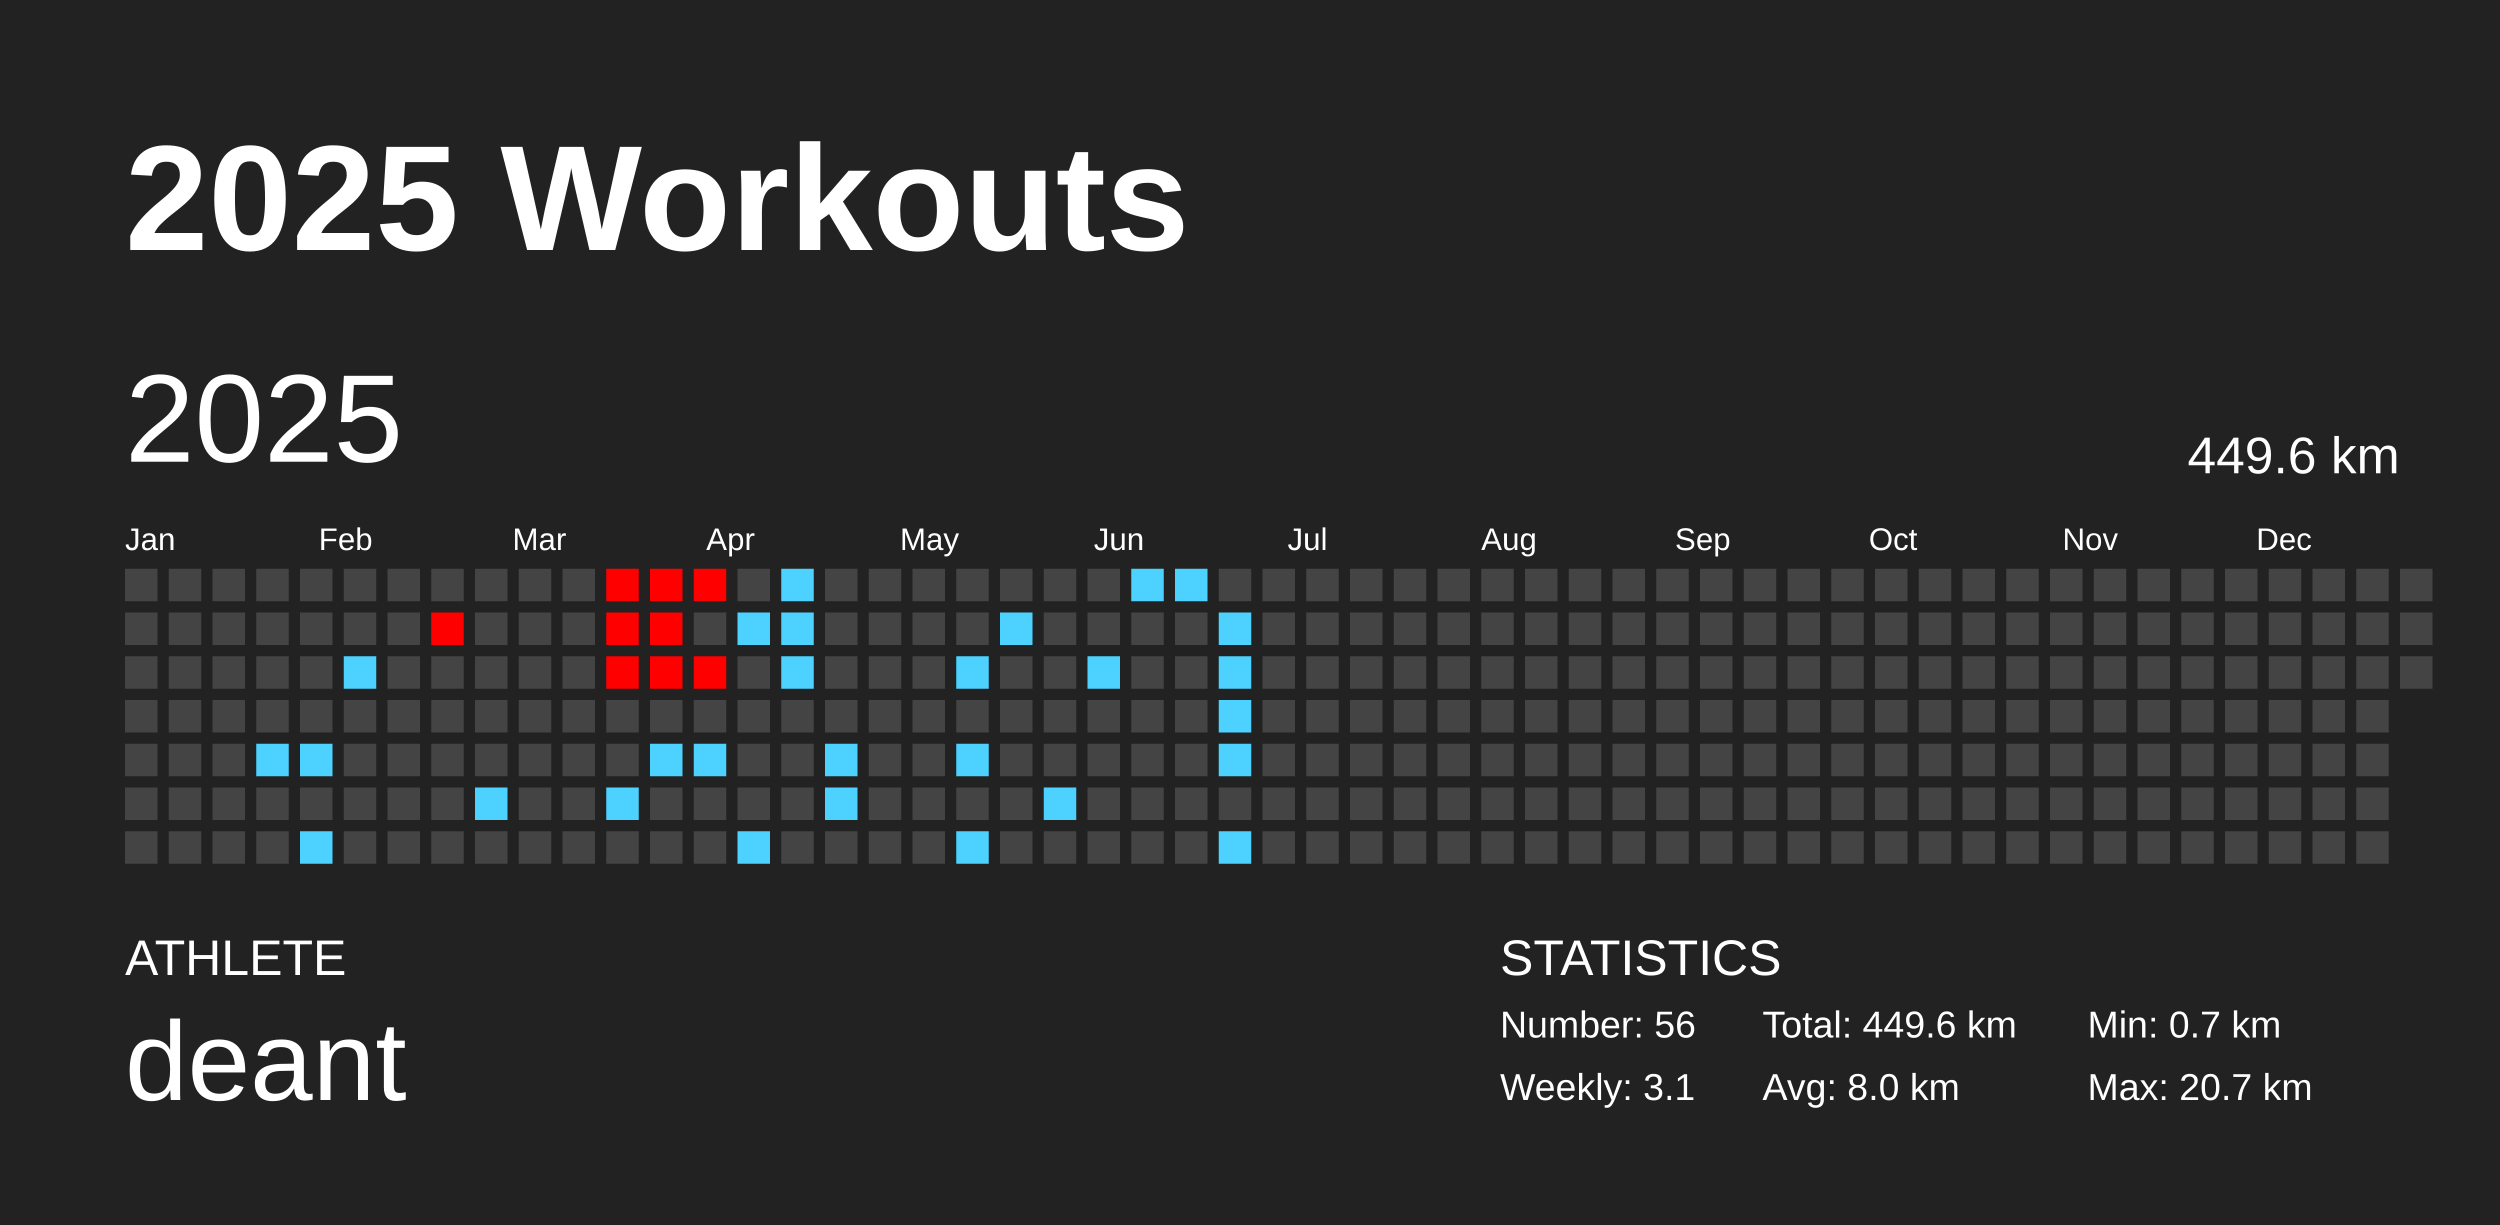
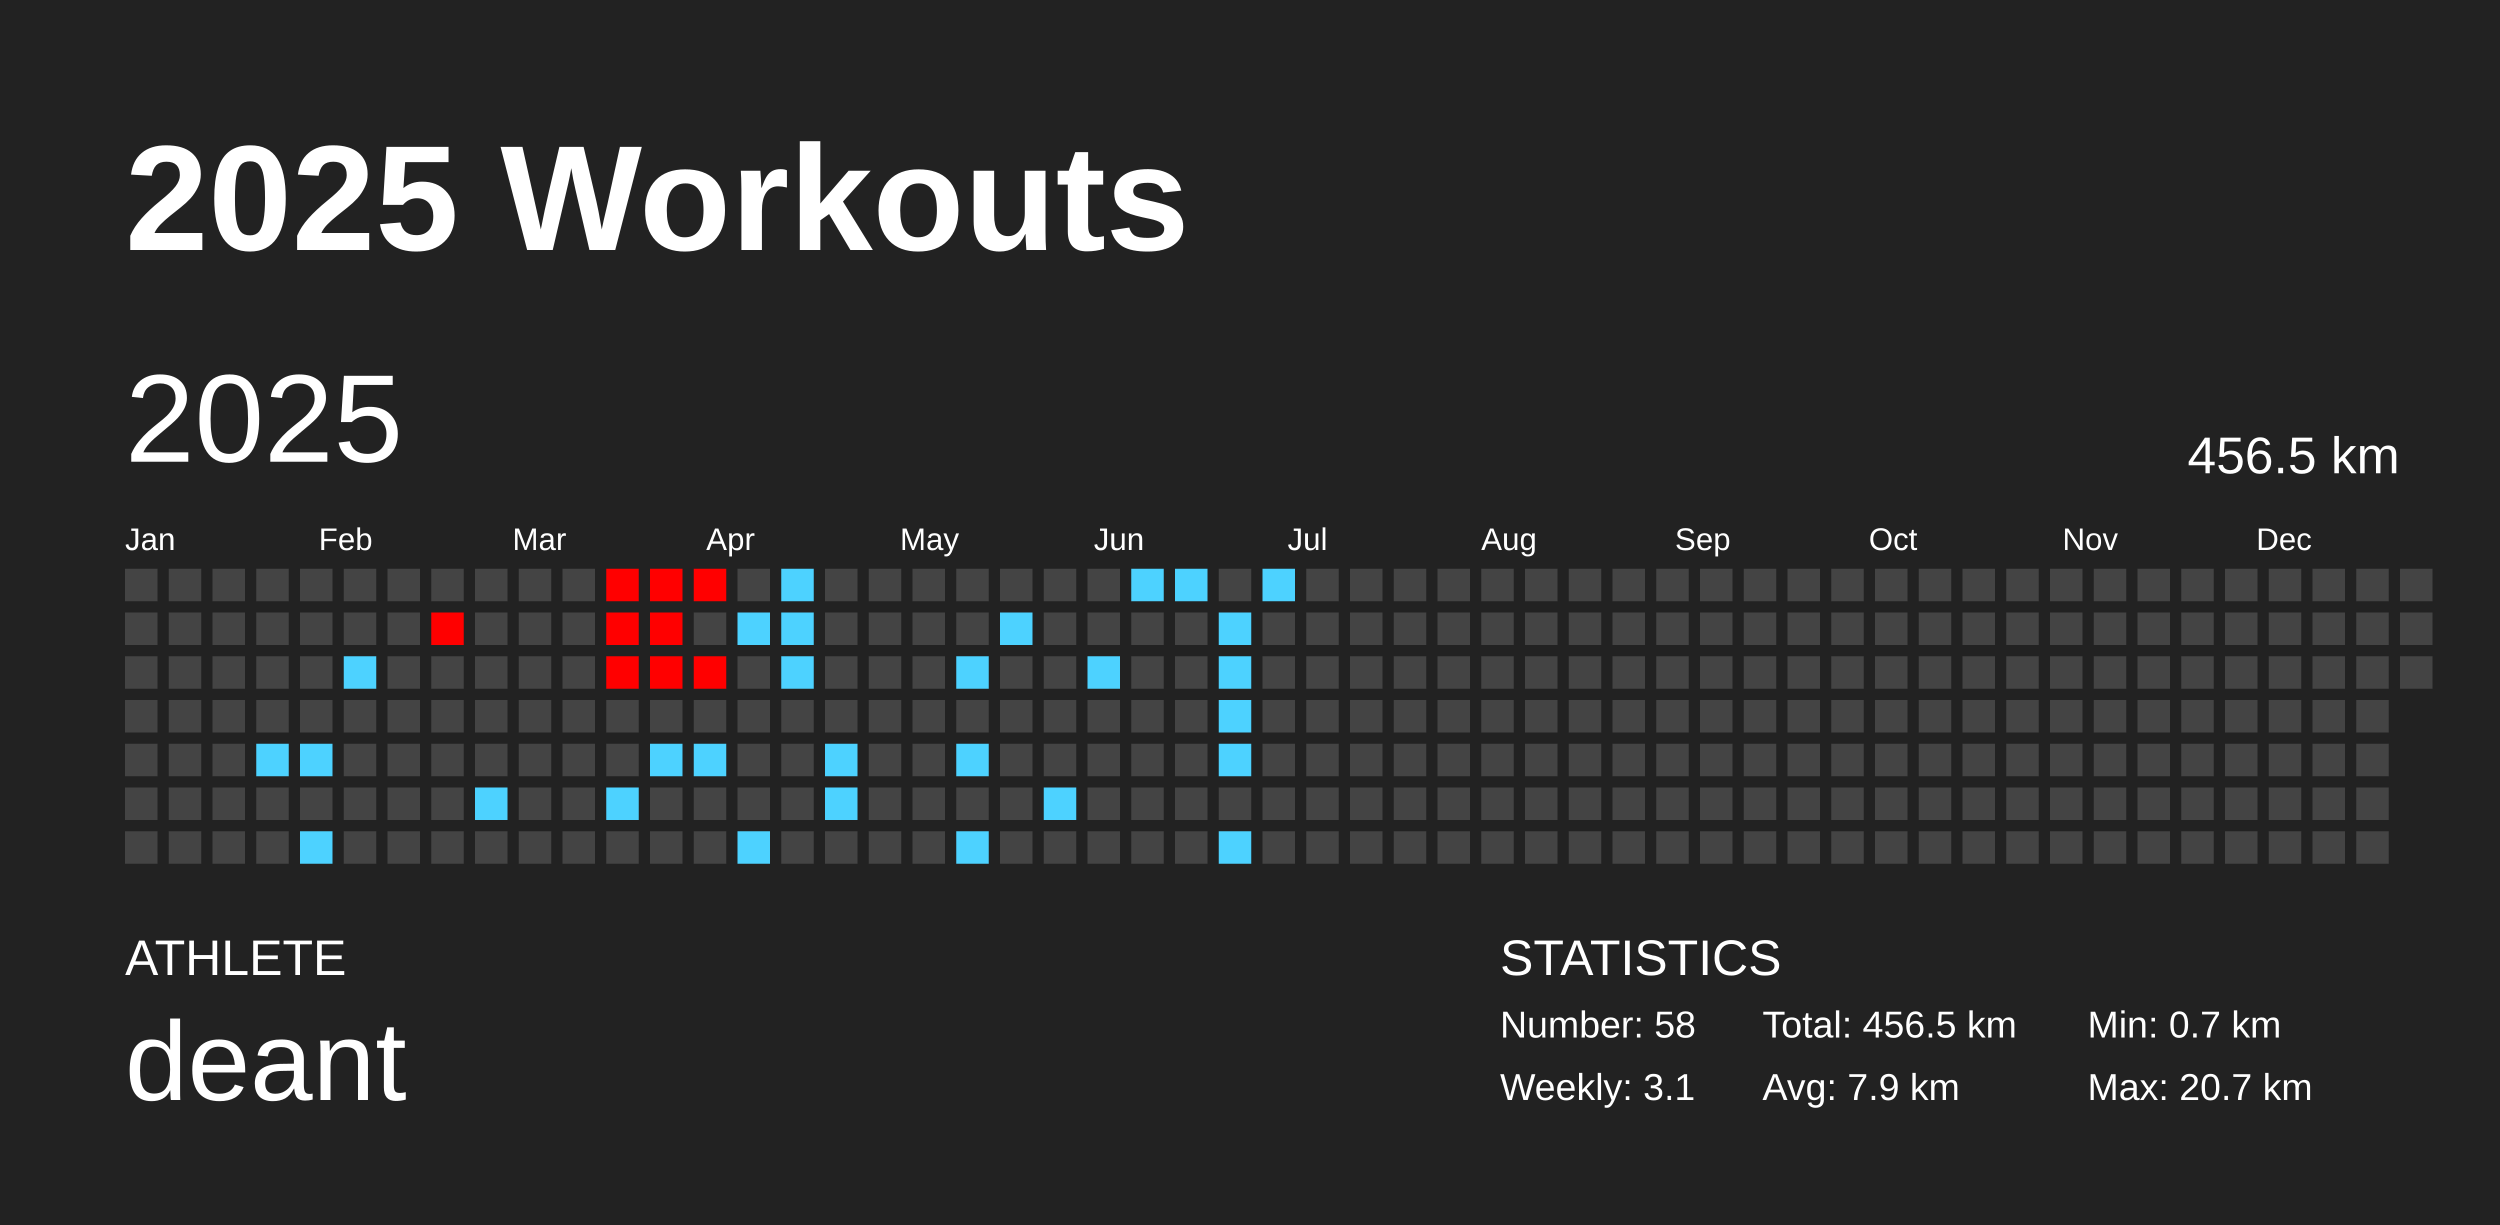
<svg xmlns="http://www.w3.org/2000/svg" baseProfile="full" height="98mm" version="1.1" viewBox="0,0,200,98" width="200mm">
  <defs />
  <rect fill="#222222" height="98" width="200" x="0" y="0" />
  <text fill="#FFFFFF" style="font-size:12px; font-family:Arial; font-weight:bold;" x="10" y="20">2025 Workouts</text>
  <text fill="#FFFFFF" style="font-size:4px; font-family:Arial" x="10" y="78">ATHLETE</text>
  <text fill="#FFFFFF" style="font-size:9px; font-family:Arial" x="10" y="88">deant</text>
  <text fill="#FFFFFF" style="font-size:4px; font-family:Arial" x="120" y="78">STATISTICS</text>
-   <text fill="#FFFFFF" style="font-size:3px; font-family:Arial" x="120" y="83">Number: 56</text>
+   <text fill="#FFFFFF" style="font-size:3px; font-family:Arial" x="120" y="83">Number: 58</text>
  <text fill="#FFFFFF" style="font-size:3px; font-family:Arial" x="120" y="88">Weekly: 3.1</text>
-   <text fill="#FFFFFF" style="font-size:3px; font-family:Arial" x="141" y="83">Total: 449.6 km</text>
-   <text fill="#FFFFFF" style="font-size:3px; font-family:Arial" x="141" y="88">Avg: 8.0 km</text>
+   <text fill="#FFFFFF" style="font-size:3px; font-family:Arial" x="141" y="83">Total: 456.5 km</text>
+   <text fill="#FFFFFF" style="font-size:3px; font-family:Arial" x="141" y="88">Avg: 7.9 km</text>
  <text fill="#FFFFFF" style="font-size:3px; font-family:Arial" x="167" y="83">Min: 0.7 km</text>
  <text fill="#FFFFFF" style="font-size:3px; font-family:Arial" x="167" y="88">Max: 20.7 km</text>
  <text dominant-baseline="hanging" fill="#FFFFFF" style="font-size:10.0px; font-family:Arial;" x="10" y="30">2025</text>
-   <text dominant-baseline="hanging" fill="#FFFFFF" style="font-size:4.125px; font-family:Arial;" x="175" y="35">449.6 km</text>
+   <text dominant-baseline="hanging" fill="#FFFFFF" style="font-size:4.125px; font-family:Arial;" x="175" y="35">456.5 km</text>
  <text fill="#FFFFFF" style="font-size:2.5px; font-family:Arial" x="10.0" y="44">Jan</text>
  <text fill="#FFFFFF" style="font-size:2.5px; font-family:Arial" x="25.5" y="44">Feb</text>
  <text fill="#FFFFFF" style="font-size:2.5px; font-family:Arial" x="41.0" y="44">Mar</text>
  <text fill="#FFFFFF" style="font-size:2.5px; font-family:Arial" x="56.5" y="44">Apr</text>
  <text fill="#FFFFFF" style="font-size:2.5px; font-family:Arial" x="72.0" y="44">May</text>
  <text fill="#FFFFFF" style="font-size:2.5px; font-family:Arial" x="87.5" y="44">Jun</text>
  <text fill="#FFFFFF" style="font-size:2.5px; font-family:Arial" x="103.0" y="44">Jul</text>
  <text fill="#FFFFFF" style="font-size:2.5px; font-family:Arial" x="118.5" y="44">Aug</text>
  <text fill="#FFFFFF" style="font-size:2.5px; font-family:Arial" x="134.0" y="44">Sep</text>
  <text fill="#FFFFFF" style="font-size:2.5px; font-family:Arial" x="149.5" y="44">Oct</text>
  <text fill="#FFFFFF" style="font-size:2.5px; font-family:Arial" x="165.0" y="44">Nov</text>
  <text fill="#FFFFFF" style="font-size:2.5px; font-family:Arial" x="180.5" y="44">Dec</text>
  <rect fill="#444444" height="2.6" width="2.6" x="10.0" y="45.5" />
  <rect fill="#444444" height="2.6" width="2.6" x="10.0" y="49.0" />
  <rect fill="#444444" height="2.6" width="2.6" x="10.0" y="52.5" />
  <rect fill="#444444" height="2.6" width="2.6" x="10.0" y="56.0" />
  <rect fill="#444444" height="2.6" width="2.6" x="10.0" y="59.5" />
  <rect fill="#444444" height="2.6" width="2.6" x="10.0" y="63.0" />
  <rect fill="#444444" height="2.6" width="2.6" x="10.0" y="66.5" />
  <rect fill="#444444" height="2.6" width="2.6" x="13.5" y="45.5" />
  <rect fill="#444444" height="2.6" width="2.6" x="13.5" y="49.0" />
  <rect fill="#444444" height="2.6" width="2.6" x="13.5" y="52.5" />
  <rect fill="#444444" height="2.6" width="2.6" x="13.5" y="56.0" />
  <rect fill="#444444" height="2.6" width="2.6" x="13.5" y="59.5" />
  <rect fill="#444444" height="2.6" width="2.6" x="13.5" y="63.0" />
  <rect fill="#444444" height="2.6" width="2.6" x="13.5" y="66.5" />
  <rect fill="#444444" height="2.6" width="2.6" x="17.0" y="45.5" />
  <rect fill="#444444" height="2.6" width="2.6" x="17.0" y="49.0" />
  <rect fill="#444444" height="2.6" width="2.6" x="17.0" y="52.5" />
  <rect fill="#444444" height="2.6" width="2.6" x="17.0" y="56.0" />
  <rect fill="#444444" height="2.6" width="2.6" x="17.0" y="59.5" />
  <rect fill="#444444" height="2.6" width="2.6" x="17.0" y="63.0" />
  <rect fill="#444444" height="2.6" width="2.6" x="17.0" y="66.5" />
  <rect fill="#444444" height="2.6" width="2.6" x="20.5" y="45.5" />
  <rect fill="#444444" height="2.6" width="2.6" x="20.5" y="49.0" />
  <rect fill="#444444" height="2.6" width="2.6" x="20.5" y="52.5" />
  <rect fill="#444444" height="2.6" width="2.6" x="20.5" y="56.0" />
  <rect fill="#4dd2ff" height="2.6" width="2.6" x="20.5" y="59.5" />
  <rect fill="#444444" height="2.6" width="2.6" x="20.5" y="63.0" />
  <rect fill="#444444" height="2.6" width="2.6" x="20.5" y="66.5" />
  <rect fill="#444444" height="2.6" width="2.6" x="24.0" y="45.5" />
  <rect fill="#444444" height="2.6" width="2.6" x="24.0" y="49.0" />
  <rect fill="#444444" height="2.6" width="2.6" x="24.0" y="52.5" />
  <rect fill="#444444" height="2.6" width="2.6" x="24.0" y="56.0" />
  <rect fill="#4dd2ff" height="2.6" width="2.6" x="24.0" y="59.5" />
  <rect fill="#444444" height="2.6" width="2.6" x="24.0" y="63.0" />
  <rect fill="#4dd2ff" height="2.6" width="2.6" x="24.0" y="66.5" />
  <rect fill="#444444" height="2.6" width="2.6" x="27.5" y="45.5" />
  <rect fill="#444444" height="2.6" width="2.6" x="27.5" y="49.0" />
  <rect fill="#4dd2ff" height="2.6" width="2.6" x="27.5" y="52.5" />
  <rect fill="#444444" height="2.6" width="2.6" x="27.5" y="56.0" />
  <rect fill="#444444" height="2.6" width="2.6" x="27.5" y="59.5" />
  <rect fill="#444444" height="2.6" width="2.6" x="27.5" y="63.0" />
  <rect fill="#444444" height="2.6" width="2.6" x="27.5" y="66.5" />
  <rect fill="#444444" height="2.6" width="2.6" x="31.0" y="45.5" />
  <rect fill="#444444" height="2.6" width="2.6" x="31.0" y="49.0" />
  <rect fill="#444444" height="2.6" width="2.6" x="31.0" y="52.5" />
  <rect fill="#444444" height="2.6" width="2.6" x="31.0" y="56.0" />
  <rect fill="#444444" height="2.6" width="2.6" x="31.0" y="59.5" />
  <rect fill="#444444" height="2.6" width="2.6" x="31.0" y="63.0" />
  <rect fill="#444444" height="2.6" width="2.6" x="31.0" y="66.5" />
  <rect fill="#444444" height="2.6" width="2.6" x="34.5" y="45.5" />
  <rect fill="red" height="2.6" width="2.6" x="34.5" y="49.0" />
  <rect fill="#444444" height="2.6" width="2.6" x="34.5" y="52.5" />
  <rect fill="#444444" height="2.6" width="2.6" x="34.5" y="56.0" />
  <rect fill="#444444" height="2.6" width="2.6" x="34.5" y="59.5" />
  <rect fill="#444444" height="2.6" width="2.6" x="34.5" y="63.0" />
  <rect fill="#444444" height="2.6" width="2.6" x="34.5" y="66.5" />
  <rect fill="#444444" height="2.6" width="2.6" x="38.0" y="45.5" />
  <rect fill="#444444" height="2.6" width="2.6" x="38.0" y="49.0" />
  <rect fill="#444444" height="2.6" width="2.6" x="38.0" y="52.5" />
  <rect fill="#444444" height="2.6" width="2.6" x="38.0" y="56.0" />
  <rect fill="#444444" height="2.6" width="2.6" x="38.0" y="59.5" />
  <rect fill="#4dd2ff" height="2.6" width="2.6" x="38.0" y="63.0" />
  <rect fill="#444444" height="2.6" width="2.6" x="38.0" y="66.5" />
  <rect fill="#444444" height="2.6" width="2.6" x="41.5" y="45.5" />
  <rect fill="#444444" height="2.6" width="2.6" x="41.5" y="49.0" />
  <rect fill="#444444" height="2.6" width="2.6" x="41.5" y="52.5" />
  <rect fill="#444444" height="2.6" width="2.6" x="41.5" y="56.0" />
  <rect fill="#444444" height="2.6" width="2.6" x="41.5" y="59.5" />
  <rect fill="#444444" height="2.6" width="2.6" x="41.5" y="63.0" />
  <rect fill="#444444" height="2.6" width="2.6" x="41.5" y="66.5" />
  <rect fill="#444444" height="2.6" width="2.6" x="45.0" y="45.5" />
  <rect fill="#444444" height="2.6" width="2.6" x="45.0" y="49.0" />
  <rect fill="#444444" height="2.6" width="2.6" x="45.0" y="52.5" />
  <rect fill="#444444" height="2.6" width="2.6" x="45.0" y="56.0" />
  <rect fill="#444444" height="2.6" width="2.6" x="45.0" y="59.5" />
  <rect fill="#444444" height="2.6" width="2.6" x="45.0" y="63.0" />
  <rect fill="#444444" height="2.6" width="2.6" x="45.0" y="66.5" />
  <rect fill="red" height="2.6" width="2.6" x="48.5" y="45.5" />
  <rect fill="red" height="2.6" width="2.6" x="48.5" y="49.0" />
  <rect fill="red" height="2.6" width="2.6" x="48.5" y="52.5" />
  <rect fill="#444444" height="2.6" width="2.6" x="48.5" y="56.0" />
  <rect fill="#444444" height="2.6" width="2.6" x="48.5" y="59.5" />
  <rect fill="#4dd2ff" height="2.6" width="2.6" x="48.5" y="63.0" />
  <rect fill="#444444" height="2.6" width="2.6" x="48.5" y="66.5" />
  <rect fill="red" height="2.6" width="2.6" x="52.0" y="45.5" />
  <rect fill="red" height="2.6" width="2.6" x="52.0" y="49.0" />
  <rect fill="red" height="2.6" width="2.6" x="52.0" y="52.5" />
  <rect fill="#444444" height="2.6" width="2.6" x="52.0" y="56.0" />
  <rect fill="#4dd2ff" height="2.6" width="2.6" x="52.0" y="59.5" />
  <rect fill="#444444" height="2.6" width="2.6" x="52.0" y="63.0" />
  <rect fill="#444444" height="2.6" width="2.6" x="52.0" y="66.5" />
  <rect fill="red" height="2.6" width="2.6" x="55.5" y="45.5" />
  <rect fill="#444444" height="2.6" width="2.6" x="55.5" y="49.0" />
  <rect fill="red" height="2.6" width="2.6" x="55.5" y="52.5" />
  <rect fill="#444444" height="2.6" width="2.6" x="55.5" y="56.0" />
  <rect fill="#4dd2ff" height="2.6" width="2.6" x="55.5" y="59.5" />
  <rect fill="#444444" height="2.6" width="2.6" x="55.5" y="63.0" />
  <rect fill="#444444" height="2.6" width="2.6" x="55.5" y="66.5" />
  <rect fill="#444444" height="2.6" width="2.6" x="59.0" y="45.5" />
  <rect fill="#4dd2ff" height="2.6" width="2.6" x="59.0" y="49.0" />
  <rect fill="#444444" height="2.6" width="2.6" x="59.0" y="52.5" />
  <rect fill="#444444" height="2.6" width="2.6" x="59.0" y="56.0" />
  <rect fill="#444444" height="2.6" width="2.6" x="59.0" y="59.5" />
  <rect fill="#444444" height="2.6" width="2.6" x="59.0" y="63.0" />
  <rect fill="#4dd2ff" height="2.6" width="2.6" x="59.0" y="66.5" />
  <rect fill="#4dd2ff" height="2.6" width="2.6" x="62.5" y="45.5" />
  <rect fill="#4dd2ff" height="2.6" width="2.6" x="62.5" y="49.0" />
  <rect fill="#4dd2ff" height="2.6" width="2.6" x="62.5" y="52.5" />
  <rect fill="#444444" height="2.6" width="2.6" x="62.5" y="56.0" />
  <rect fill="#444444" height="2.6" width="2.6" x="62.5" y="59.5" />
  <rect fill="#444444" height="2.6" width="2.6" x="62.5" y="63.0" />
  <rect fill="#444444" height="2.6" width="2.6" x="62.5" y="66.5" />
  <rect fill="#444444" height="2.6" width="2.6" x="66.0" y="45.5" />
  <rect fill="#444444" height="2.6" width="2.6" x="66.0" y="49.0" />
  <rect fill="#444444" height="2.6" width="2.6" x="66.0" y="52.5" />
  <rect fill="#444444" height="2.6" width="2.6" x="66.0" y="56.0" />
  <rect fill="#4dd2ff" height="2.6" width="2.6" x="66.0" y="59.5" />
  <rect fill="#4dd2ff" height="2.6" width="2.6" x="66.0" y="63.0" />
  <rect fill="#444444" height="2.6" width="2.6" x="66.0" y="66.5" />
  <rect fill="#444444" height="2.6" width="2.6" x="69.5" y="45.5" />
  <rect fill="#444444" height="2.6" width="2.6" x="69.5" y="49.0" />
  <rect fill="#444444" height="2.6" width="2.6" x="69.5" y="52.5" />
  <rect fill="#444444" height="2.6" width="2.6" x="69.5" y="56.0" />
  <rect fill="#444444" height="2.6" width="2.6" x="69.5" y="59.5" />
  <rect fill="#444444" height="2.6" width="2.6" x="69.5" y="63.0" />
  <rect fill="#444444" height="2.6" width="2.6" x="69.5" y="66.5" />
  <rect fill="#444444" height="2.6" width="2.6" x="73.0" y="45.5" />
  <rect fill="#444444" height="2.6" width="2.6" x="73.0" y="49.0" />
  <rect fill="#444444" height="2.6" width="2.6" x="73.0" y="52.5" />
  <rect fill="#444444" height="2.6" width="2.6" x="73.0" y="56.0" />
  <rect fill="#444444" height="2.6" width="2.6" x="73.0" y="59.5" />
  <rect fill="#444444" height="2.6" width="2.6" x="73.0" y="63.0" />
  <rect fill="#444444" height="2.6" width="2.6" x="73.0" y="66.5" />
  <rect fill="#444444" height="2.6" width="2.6" x="76.5" y="45.5" />
  <rect fill="#444444" height="2.6" width="2.6" x="76.5" y="49.0" />
  <rect fill="#4dd2ff" height="2.6" width="2.6" x="76.5" y="52.5" />
  <rect fill="#444444" height="2.6" width="2.6" x="76.5" y="56.0" />
  <rect fill="#4dd2ff" height="2.6" width="2.6" x="76.5" y="59.5" />
  <rect fill="#444444" height="2.6" width="2.6" x="76.5" y="63.0" />
  <rect fill="#4dd2ff" height="2.6" width="2.6" x="76.5" y="66.5" />
  <rect fill="#444444" height="2.6" width="2.6" x="80.0" y="45.5" />
  <rect fill="#4dd2ff" height="2.6" width="2.6" x="80.0" y="49.0" />
  <rect fill="#444444" height="2.6" width="2.6" x="80.0" y="52.5" />
  <rect fill="#444444" height="2.6" width="2.6" x="80.0" y="56.0" />
  <rect fill="#444444" height="2.6" width="2.6" x="80.0" y="59.5" />
  <rect fill="#444444" height="2.6" width="2.6" x="80.0" y="63.0" />
  <rect fill="#444444" height="2.6" width="2.6" x="80.0" y="66.5" />
  <rect fill="#444444" height="2.6" width="2.6" x="83.5" y="45.5" />
  <rect fill="#444444" height="2.6" width="2.6" x="83.5" y="49.0" />
  <rect fill="#444444" height="2.6" width="2.6" x="83.5" y="52.5" />
  <rect fill="#444444" height="2.6" width="2.6" x="83.5" y="56.0" />
  <rect fill="#444444" height="2.6" width="2.6" x="83.5" y="59.5" />
  <rect fill="#4dd2ff" height="2.6" width="2.6" x="83.5" y="63.0" />
  <rect fill="#444444" height="2.6" width="2.6" x="83.5" y="66.5" />
  <rect fill="#444444" height="2.6" width="2.6" x="87.0" y="45.5" />
  <rect fill="#444444" height="2.6" width="2.6" x="87.0" y="49.0" />
  <rect fill="#4dd2ff" height="2.6" width="2.6" x="87.0" y="52.5" />
  <rect fill="#444444" height="2.6" width="2.6" x="87.0" y="56.0" />
  <rect fill="#444444" height="2.6" width="2.6" x="87.0" y="59.5" />
  <rect fill="#444444" height="2.6" width="2.6" x="87.0" y="63.0" />
  <rect fill="#444444" height="2.6" width="2.6" x="87.0" y="66.5" />
  <rect fill="#4dd2ff" height="2.6" width="2.6" x="90.5" y="45.5" />
  <rect fill="#444444" height="2.6" width="2.6" x="90.5" y="49.0" />
  <rect fill="#444444" height="2.6" width="2.6" x="90.5" y="52.5" />
  <rect fill="#444444" height="2.6" width="2.6" x="90.5" y="56.0" />
  <rect fill="#444444" height="2.6" width="2.6" x="90.5" y="59.5" />
  <rect fill="#444444" height="2.6" width="2.6" x="90.5" y="63.0" />
  <rect fill="#444444" height="2.6" width="2.6" x="90.5" y="66.5" />
  <rect fill="#4dd2ff" height="2.6" width="2.6" x="94.0" y="45.5" />
  <rect fill="#444444" height="2.6" width="2.6" x="94.0" y="49.0" />
  <rect fill="#444444" height="2.6" width="2.6" x="94.0" y="52.5" />
  <rect fill="#444444" height="2.6" width="2.6" x="94.0" y="56.0" />
  <rect fill="#444444" height="2.6" width="2.6" x="94.0" y="59.5" />
  <rect fill="#444444" height="2.6" width="2.6" x="94.0" y="63.0" />
  <rect fill="#444444" height="2.6" width="2.6" x="94.0" y="66.5" />
  <rect fill="#444444" height="2.6" width="2.6" x="97.5" y="45.5" />
  <rect fill="#4dd2ff" height="2.6" width="2.6" x="97.5" y="49.0" />
  <rect fill="#4dd2ff" height="2.6" width="2.6" x="97.5" y="52.5" />
  <rect fill="#4dd2ff" height="2.6" width="2.6" x="97.5" y="56.0" />
  <rect fill="#4dd2ff" height="2.6" width="2.6" x="97.5" y="59.5" />
  <rect fill="#444444" height="2.6" width="2.6" x="97.5" y="63.0" />
  <rect fill="#4dd2ff" height="2.6" width="2.6" x="97.5" y="66.5" />
-   <rect fill="#444444" height="2.6" width="2.6" x="101.0" y="45.5" />
+   <rect fill="#4dd2ff" height="2.6" width="2.6" x="101.0" y="45.5" />
  <rect fill="#444444" height="2.6" width="2.6" x="101.0" y="49.0" />
  <rect fill="#444444" height="2.6" width="2.6" x="101.0" y="52.5" />
  <rect fill="#444444" height="2.6" width="2.6" x="101.0" y="56.0" />
  <rect fill="#444444" height="2.6" width="2.6" x="101.0" y="59.5" />
  <rect fill="#444444" height="2.6" width="2.6" x="101.0" y="63.0" />
  <rect fill="#444444" height="2.6" width="2.6" x="101.0" y="66.5" />
  <rect fill="#444444" height="2.6" width="2.6" x="104.5" y="45.5" />
  <rect fill="#444444" height="2.6" width="2.6" x="104.5" y="49.0" />
  <rect fill="#444444" height="2.6" width="2.6" x="104.5" y="52.5" />
  <rect fill="#444444" height="2.6" width="2.6" x="104.5" y="56.0" />
  <rect fill="#444444" height="2.6" width="2.6" x="104.5" y="59.5" />
  <rect fill="#444444" height="2.6" width="2.6" x="104.5" y="63.0" />
  <rect fill="#444444" height="2.6" width="2.6" x="104.5" y="66.5" />
  <rect fill="#444444" height="2.6" width="2.6" x="108.0" y="45.5" />
  <rect fill="#444444" height="2.6" width="2.6" x="108.0" y="49.0" />
  <rect fill="#444444" height="2.6" width="2.6" x="108.0" y="52.5" />
  <rect fill="#444444" height="2.6" width="2.6" x="108.0" y="56.0" />
  <rect fill="#444444" height="2.6" width="2.6" x="108.0" y="59.5" />
  <rect fill="#444444" height="2.6" width="2.6" x="108.0" y="63.0" />
  <rect fill="#444444" height="2.6" width="2.6" x="108.0" y="66.5" />
  <rect fill="#444444" height="2.6" width="2.6" x="111.5" y="45.5" />
  <rect fill="#444444" height="2.6" width="2.6" x="111.5" y="49.0" />
  <rect fill="#444444" height="2.6" width="2.6" x="111.5" y="52.5" />
  <rect fill="#444444" height="2.6" width="2.6" x="111.5" y="56.0" />
  <rect fill="#444444" height="2.6" width="2.6" x="111.5" y="59.5" />
  <rect fill="#444444" height="2.6" width="2.6" x="111.5" y="63.0" />
  <rect fill="#444444" height="2.6" width="2.6" x="111.5" y="66.5" />
  <rect fill="#444444" height="2.6" width="2.6" x="115.0" y="45.5" />
  <rect fill="#444444" height="2.6" width="2.6" x="115.0" y="49.0" />
  <rect fill="#444444" height="2.6" width="2.6" x="115.0" y="52.5" />
  <rect fill="#444444" height="2.6" width="2.6" x="115.0" y="56.0" />
  <rect fill="#444444" height="2.6" width="2.6" x="115.0" y="59.5" />
  <rect fill="#444444" height="2.6" width="2.6" x="115.0" y="63.0" />
  <rect fill="#444444" height="2.6" width="2.6" x="115.0" y="66.5" />
  <rect fill="#444444" height="2.6" width="2.6" x="118.5" y="45.5" />
  <rect fill="#444444" height="2.6" width="2.6" x="118.5" y="49.0" />
  <rect fill="#444444" height="2.6" width="2.6" x="118.5" y="52.5" />
  <rect fill="#444444" height="2.6" width="2.6" x="118.5" y="56.0" />
  <rect fill="#444444" height="2.6" width="2.6" x="118.5" y="59.5" />
  <rect fill="#444444" height="2.6" width="2.6" x="118.5" y="63.0" />
  <rect fill="#444444" height="2.6" width="2.6" x="118.5" y="66.5" />
  <rect fill="#444444" height="2.6" width="2.6" x="122.0" y="45.5" />
  <rect fill="#444444" height="2.6" width="2.6" x="122.0" y="49.0" />
  <rect fill="#444444" height="2.6" width="2.6" x="122.0" y="52.5" />
  <rect fill="#444444" height="2.6" width="2.6" x="122.0" y="56.0" />
  <rect fill="#444444" height="2.6" width="2.6" x="122.0" y="59.5" />
  <rect fill="#444444" height="2.6" width="2.6" x="122.0" y="63.0" />
  <rect fill="#444444" height="2.6" width="2.6" x="122.0" y="66.5" />
  <rect fill="#444444" height="2.6" width="2.6" x="125.5" y="45.5" />
  <rect fill="#444444" height="2.6" width="2.6" x="125.5" y="49.0" />
  <rect fill="#444444" height="2.6" width="2.6" x="125.5" y="52.5" />
  <rect fill="#444444" height="2.6" width="2.6" x="125.5" y="56.0" />
  <rect fill="#444444" height="2.6" width="2.6" x="125.5" y="59.5" />
  <rect fill="#444444" height="2.6" width="2.6" x="125.5" y="63.0" />
  <rect fill="#444444" height="2.6" width="2.6" x="125.5" y="66.5" />
  <rect fill="#444444" height="2.6" width="2.6" x="129.0" y="45.5" />
  <rect fill="#444444" height="2.6" width="2.6" x="129.0" y="49.0" />
  <rect fill="#444444" height="2.6" width="2.6" x="129.0" y="52.5" />
  <rect fill="#444444" height="2.6" width="2.6" x="129.0" y="56.0" />
  <rect fill="#444444" height="2.6" width="2.6" x="129.0" y="59.5" />
  <rect fill="#444444" height="2.6" width="2.6" x="129.0" y="63.0" />
  <rect fill="#444444" height="2.6" width="2.6" x="129.0" y="66.5" />
  <rect fill="#444444" height="2.6" width="2.6" x="132.5" y="45.5" />
  <rect fill="#444444" height="2.6" width="2.6" x="132.5" y="49.0" />
  <rect fill="#444444" height="2.6" width="2.6" x="132.5" y="52.5" />
  <rect fill="#444444" height="2.6" width="2.6" x="132.5" y="56.0" />
  <rect fill="#444444" height="2.6" width="2.6" x="132.5" y="59.5" />
  <rect fill="#444444" height="2.6" width="2.6" x="132.5" y="63.0" />
  <rect fill="#444444" height="2.6" width="2.6" x="132.5" y="66.5" />
  <rect fill="#444444" height="2.6" width="2.6" x="136.0" y="45.5" />
  <rect fill="#444444" height="2.6" width="2.6" x="136.0" y="49.0" />
  <rect fill="#444444" height="2.6" width="2.6" x="136.0" y="52.5" />
  <rect fill="#444444" height="2.6" width="2.6" x="136.0" y="56.0" />
  <rect fill="#444444" height="2.6" width="2.6" x="136.0" y="59.5" />
  <rect fill="#444444" height="2.6" width="2.6" x="136.0" y="63.0" />
  <rect fill="#444444" height="2.6" width="2.6" x="136.0" y="66.5" />
  <rect fill="#444444" height="2.6" width="2.6" x="139.5" y="45.5" />
  <rect fill="#444444" height="2.6" width="2.6" x="139.5" y="49.0" />
  <rect fill="#444444" height="2.6" width="2.6" x="139.5" y="52.5" />
  <rect fill="#444444" height="2.6" width="2.6" x="139.5" y="56.0" />
  <rect fill="#444444" height="2.6" width="2.6" x="139.5" y="59.5" />
  <rect fill="#444444" height="2.6" width="2.6" x="139.5" y="63.0" />
  <rect fill="#444444" height="2.6" width="2.6" x="139.5" y="66.5" />
  <rect fill="#444444" height="2.6" width="2.6" x="143.0" y="45.5" />
  <rect fill="#444444" height="2.6" width="2.6" x="143.0" y="49.0" />
  <rect fill="#444444" height="2.6" width="2.6" x="143.0" y="52.5" />
  <rect fill="#444444" height="2.6" width="2.6" x="143.0" y="56.0" />
  <rect fill="#444444" height="2.6" width="2.6" x="143.0" y="59.5" />
  <rect fill="#444444" height="2.6" width="2.6" x="143.0" y="63.0" />
  <rect fill="#444444" height="2.6" width="2.6" x="143.0" y="66.5" />
  <rect fill="#444444" height="2.6" width="2.6" x="146.5" y="45.5" />
  <rect fill="#444444" height="2.6" width="2.6" x="146.5" y="49.0" />
  <rect fill="#444444" height="2.6" width="2.6" x="146.5" y="52.5" />
  <rect fill="#444444" height="2.6" width="2.6" x="146.5" y="56.0" />
  <rect fill="#444444" height="2.6" width="2.6" x="146.5" y="59.5" />
  <rect fill="#444444" height="2.6" width="2.6" x="146.5" y="63.0" />
  <rect fill="#444444" height="2.6" width="2.6" x="146.5" y="66.5" />
  <rect fill="#444444" height="2.6" width="2.6" x="150.0" y="45.5" />
  <rect fill="#444444" height="2.6" width="2.6" x="150.0" y="49.0" />
  <rect fill="#444444" height="2.6" width="2.6" x="150.0" y="52.5" />
  <rect fill="#444444" height="2.6" width="2.6" x="150.0" y="56.0" />
  <rect fill="#444444" height="2.6" width="2.6" x="150.0" y="59.5" />
  <rect fill="#444444" height="2.6" width="2.6" x="150.0" y="63.0" />
  <rect fill="#444444" height="2.6" width="2.6" x="150.0" y="66.5" />
  <rect fill="#444444" height="2.6" width="2.6" x="153.5" y="45.5" />
  <rect fill="#444444" height="2.6" width="2.6" x="153.5" y="49.0" />
  <rect fill="#444444" height="2.6" width="2.6" x="153.5" y="52.5" />
  <rect fill="#444444" height="2.6" width="2.6" x="153.5" y="56.0" />
  <rect fill="#444444" height="2.6" width="2.6" x="153.5" y="59.5" />
  <rect fill="#444444" height="2.6" width="2.6" x="153.5" y="63.0" />
  <rect fill="#444444" height="2.6" width="2.6" x="153.5" y="66.5" />
  <rect fill="#444444" height="2.6" width="2.6" x="157.0" y="45.5" />
  <rect fill="#444444" height="2.6" width="2.6" x="157.0" y="49.0" />
  <rect fill="#444444" height="2.6" width="2.6" x="157.0" y="52.5" />
  <rect fill="#444444" height="2.6" width="2.6" x="157.0" y="56.0" />
  <rect fill="#444444" height="2.6" width="2.6" x="157.0" y="59.5" />
  <rect fill="#444444" height="2.6" width="2.6" x="157.0" y="63.0" />
  <rect fill="#444444" height="2.6" width="2.6" x="157.0" y="66.5" />
  <rect fill="#444444" height="2.6" width="2.6" x="160.5" y="45.5" />
  <rect fill="#444444" height="2.6" width="2.6" x="160.5" y="49.0" />
  <rect fill="#444444" height="2.6" width="2.6" x="160.5" y="52.5" />
  <rect fill="#444444" height="2.6" width="2.6" x="160.5" y="56.0" />
  <rect fill="#444444" height="2.6" width="2.6" x="160.5" y="59.5" />
  <rect fill="#444444" height="2.6" width="2.6" x="160.5" y="63.0" />
  <rect fill="#444444" height="2.6" width="2.6" x="160.5" y="66.5" />
  <rect fill="#444444" height="2.6" width="2.6" x="164.0" y="45.5" />
  <rect fill="#444444" height="2.6" width="2.6" x="164.0" y="49.0" />
  <rect fill="#444444" height="2.6" width="2.6" x="164.0" y="52.5" />
  <rect fill="#444444" height="2.6" width="2.6" x="164.0" y="56.0" />
  <rect fill="#444444" height="2.6" width="2.6" x="164.0" y="59.5" />
  <rect fill="#444444" height="2.6" width="2.6" x="164.0" y="63.0" />
  <rect fill="#444444" height="2.6" width="2.6" x="164.0" y="66.5" />
  <rect fill="#444444" height="2.6" width="2.6" x="167.5" y="45.5" />
  <rect fill="#444444" height="2.6" width="2.6" x="167.5" y="49.0" />
  <rect fill="#444444" height="2.6" width="2.6" x="167.5" y="52.5" />
  <rect fill="#444444" height="2.6" width="2.6" x="167.5" y="56.0" />
  <rect fill="#444444" height="2.6" width="2.6" x="167.5" y="59.5" />
  <rect fill="#444444" height="2.6" width="2.6" x="167.5" y="63.0" />
  <rect fill="#444444" height="2.6" width="2.6" x="167.5" y="66.5" />
  <rect fill="#444444" height="2.6" width="2.6" x="171.0" y="45.5" />
  <rect fill="#444444" height="2.6" width="2.6" x="171.0" y="49.0" />
  <rect fill="#444444" height="2.6" width="2.6" x="171.0" y="52.5" />
  <rect fill="#444444" height="2.6" width="2.6" x="171.0" y="56.0" />
  <rect fill="#444444" height="2.6" width="2.6" x="171.0" y="59.5" />
  <rect fill="#444444" height="2.6" width="2.6" x="171.0" y="63.0" />
  <rect fill="#444444" height="2.6" width="2.6" x="171.0" y="66.5" />
  <rect fill="#444444" height="2.6" width="2.6" x="174.5" y="45.5" />
  <rect fill="#444444" height="2.6" width="2.6" x="174.5" y="49.0" />
  <rect fill="#444444" height="2.6" width="2.6" x="174.5" y="52.5" />
  <rect fill="#444444" height="2.6" width="2.6" x="174.5" y="56.0" />
  <rect fill="#444444" height="2.6" width="2.6" x="174.5" y="59.5" />
  <rect fill="#444444" height="2.6" width="2.6" x="174.5" y="63.0" />
  <rect fill="#444444" height="2.6" width="2.6" x="174.5" y="66.5" />
  <rect fill="#444444" height="2.6" width="2.6" x="178.0" y="45.5" />
  <rect fill="#444444" height="2.6" width="2.6" x="178.0" y="49.0" />
  <rect fill="#444444" height="2.6" width="2.6" x="178.0" y="52.5" />
  <rect fill="#444444" height="2.6" width="2.6" x="178.0" y="56.0" />
  <rect fill="#444444" height="2.6" width="2.6" x="178.0" y="59.5" />
  <rect fill="#444444" height="2.6" width="2.6" x="178.0" y="63.0" />
  <rect fill="#444444" height="2.6" width="2.6" x="178.0" y="66.5" />
  <rect fill="#444444" height="2.6" width="2.6" x="181.5" y="45.5" />
  <rect fill="#444444" height="2.6" width="2.6" x="181.5" y="49.0" />
  <rect fill="#444444" height="2.6" width="2.6" x="181.5" y="52.5" />
  <rect fill="#444444" height="2.6" width="2.6" x="181.5" y="56.0" />
  <rect fill="#444444" height="2.6" width="2.6" x="181.5" y="59.5" />
  <rect fill="#444444" height="2.6" width="2.6" x="181.5" y="63.0" />
  <rect fill="#444444" height="2.6" width="2.6" x="181.5" y="66.5" />
  <rect fill="#444444" height="2.6" width="2.6" x="185.0" y="45.5" />
  <rect fill="#444444" height="2.6" width="2.6" x="185.0" y="49.0" />
  <rect fill="#444444" height="2.6" width="2.6" x="185.0" y="52.5" />
  <rect fill="#444444" height="2.6" width="2.6" x="185.0" y="56.0" />
  <rect fill="#444444" height="2.6" width="2.6" x="185.0" y="59.5" />
  <rect fill="#444444" height="2.6" width="2.6" x="185.0" y="63.0" />
  <rect fill="#444444" height="2.6" width="2.6" x="185.0" y="66.5" />
  <rect fill="#444444" height="2.6" width="2.6" x="188.5" y="45.5" />
  <rect fill="#444444" height="2.6" width="2.6" x="188.5" y="49.0" />
  <rect fill="#444444" height="2.6" width="2.6" x="188.5" y="52.5" />
  <rect fill="#444444" height="2.6" width="2.6" x="188.5" y="56.0" />
  <rect fill="#444444" height="2.6" width="2.6" x="188.5" y="59.5" />
  <rect fill="#444444" height="2.6" width="2.6" x="188.5" y="63.0" />
  <rect fill="#444444" height="2.6" width="2.6" x="188.5" y="66.5" />
  <rect fill="#444444" height="2.6" width="2.6" x="192.0" y="45.5" />
  <rect fill="#444444" height="2.6" width="2.6" x="192.0" y="49.0" />
  <rect fill="#444444" height="2.6" width="2.6" x="192.0" y="52.5" />
</svg>
